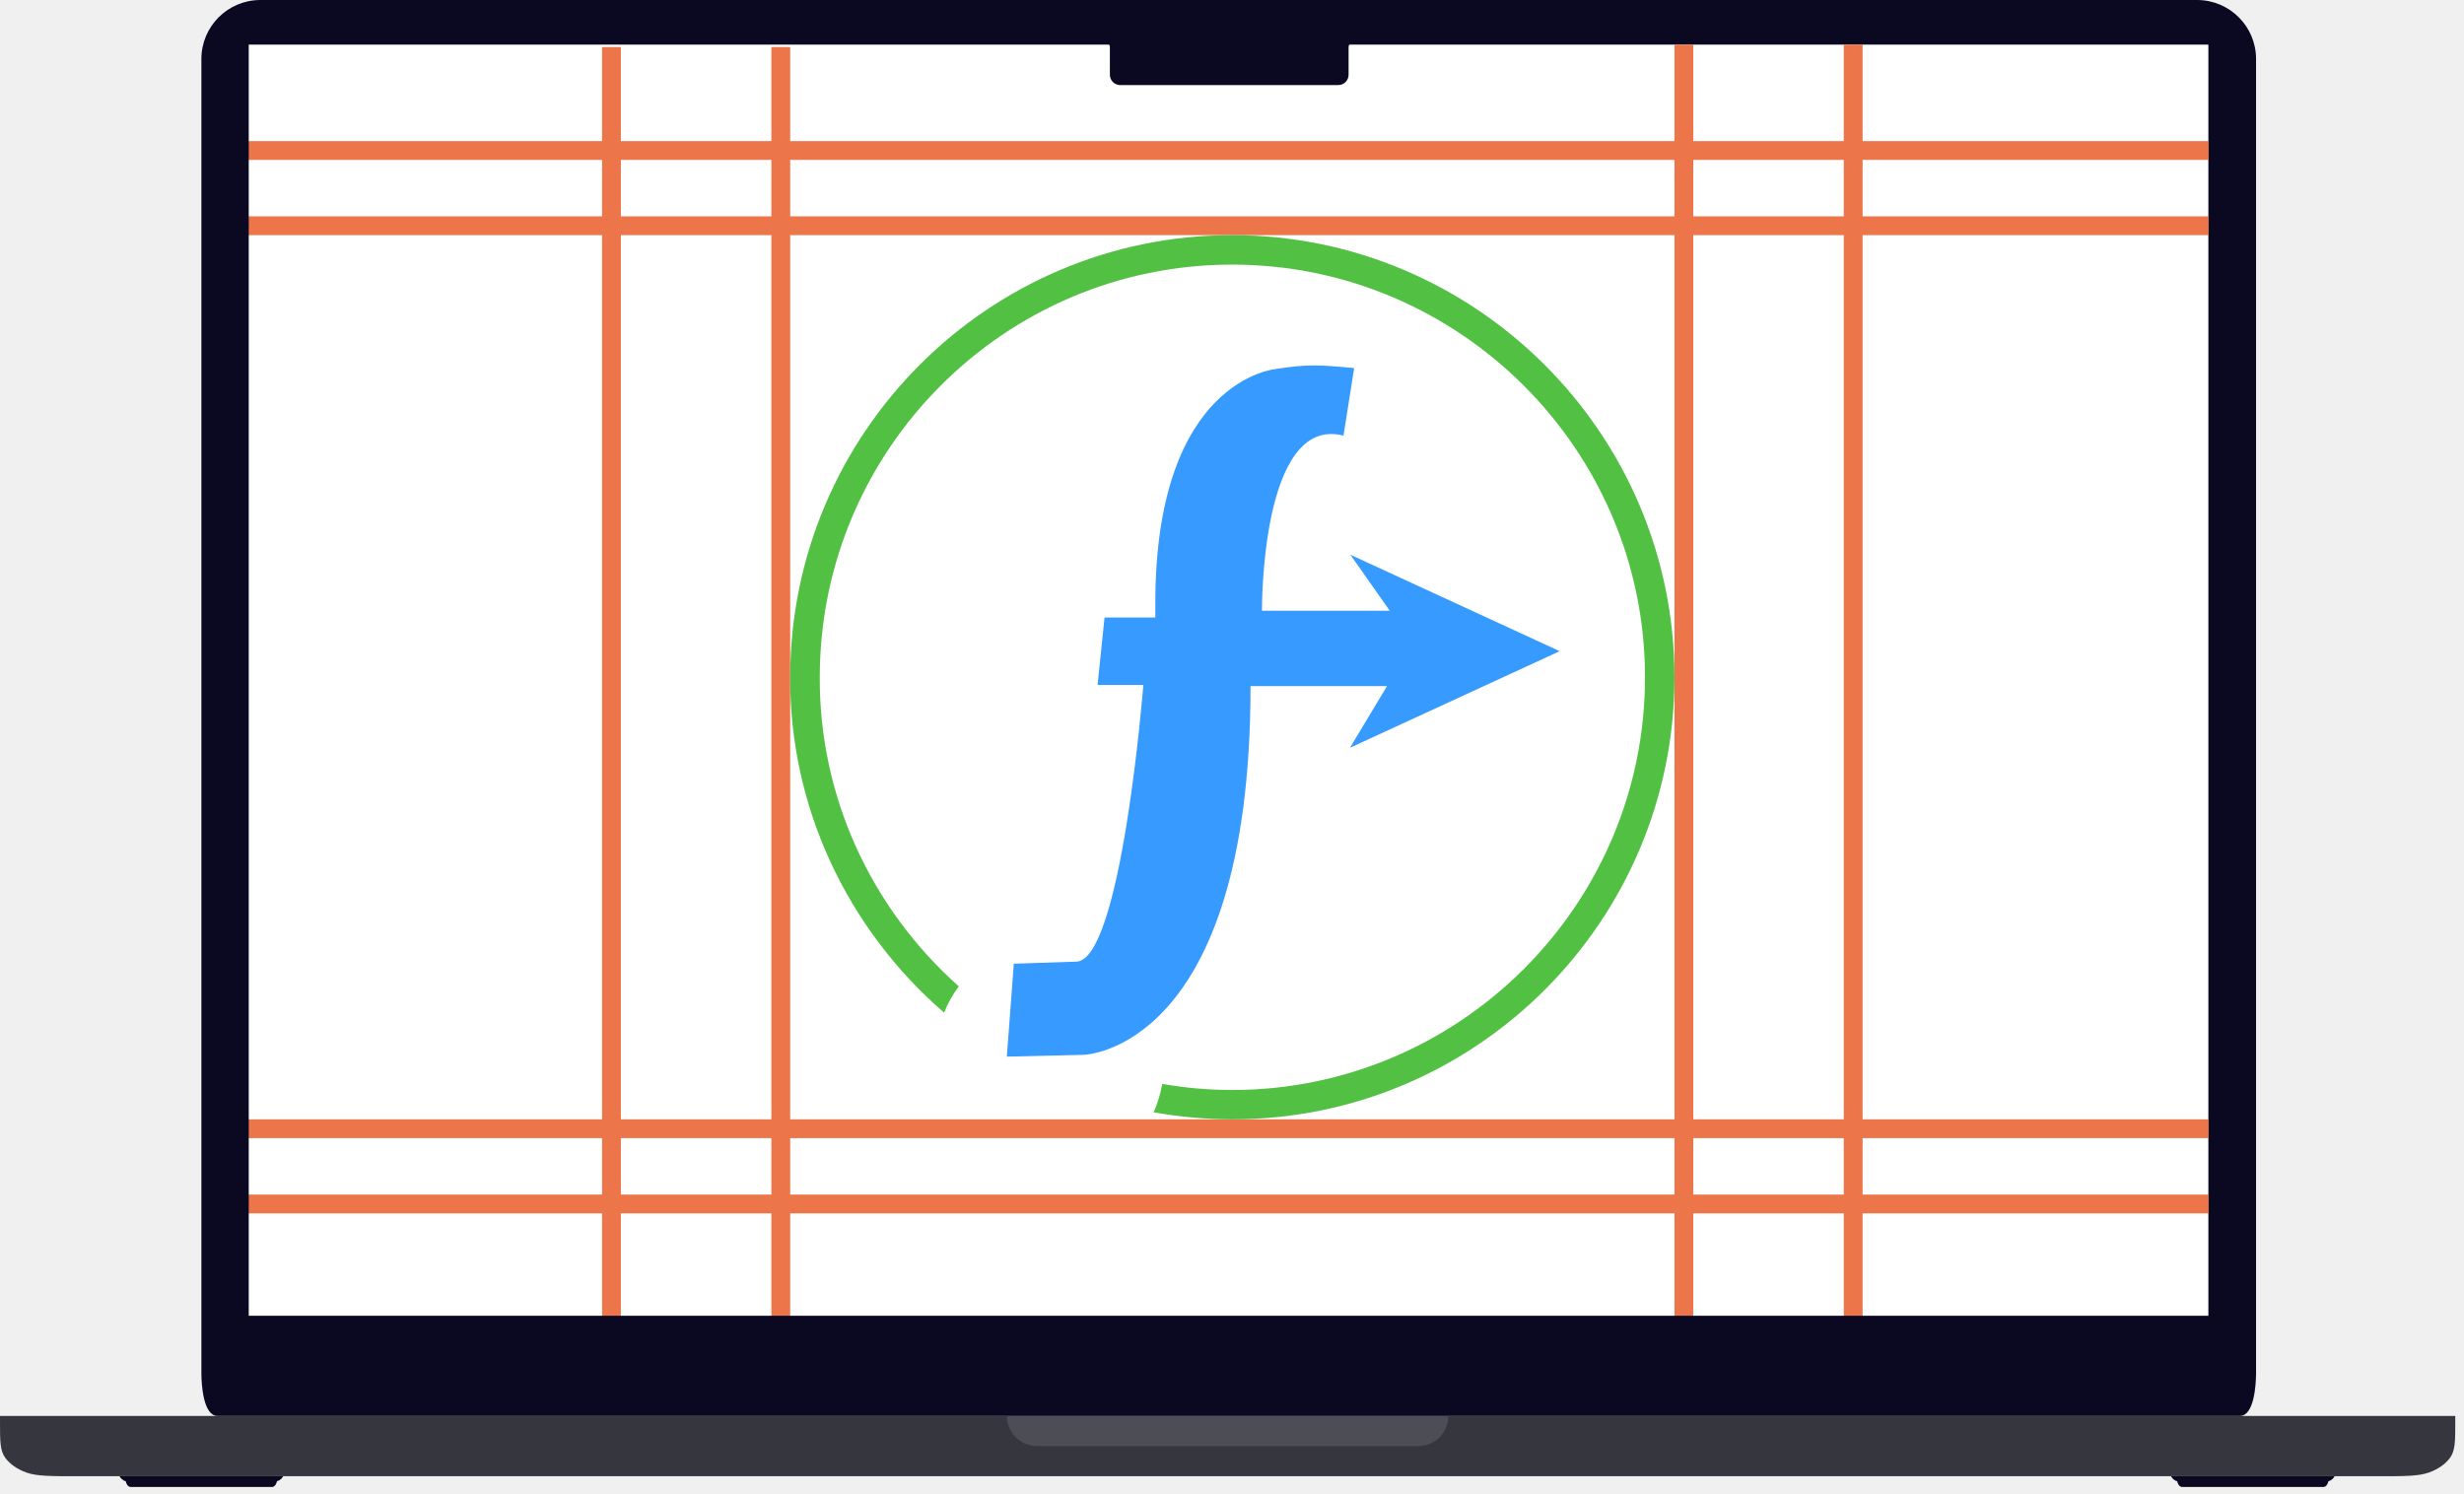
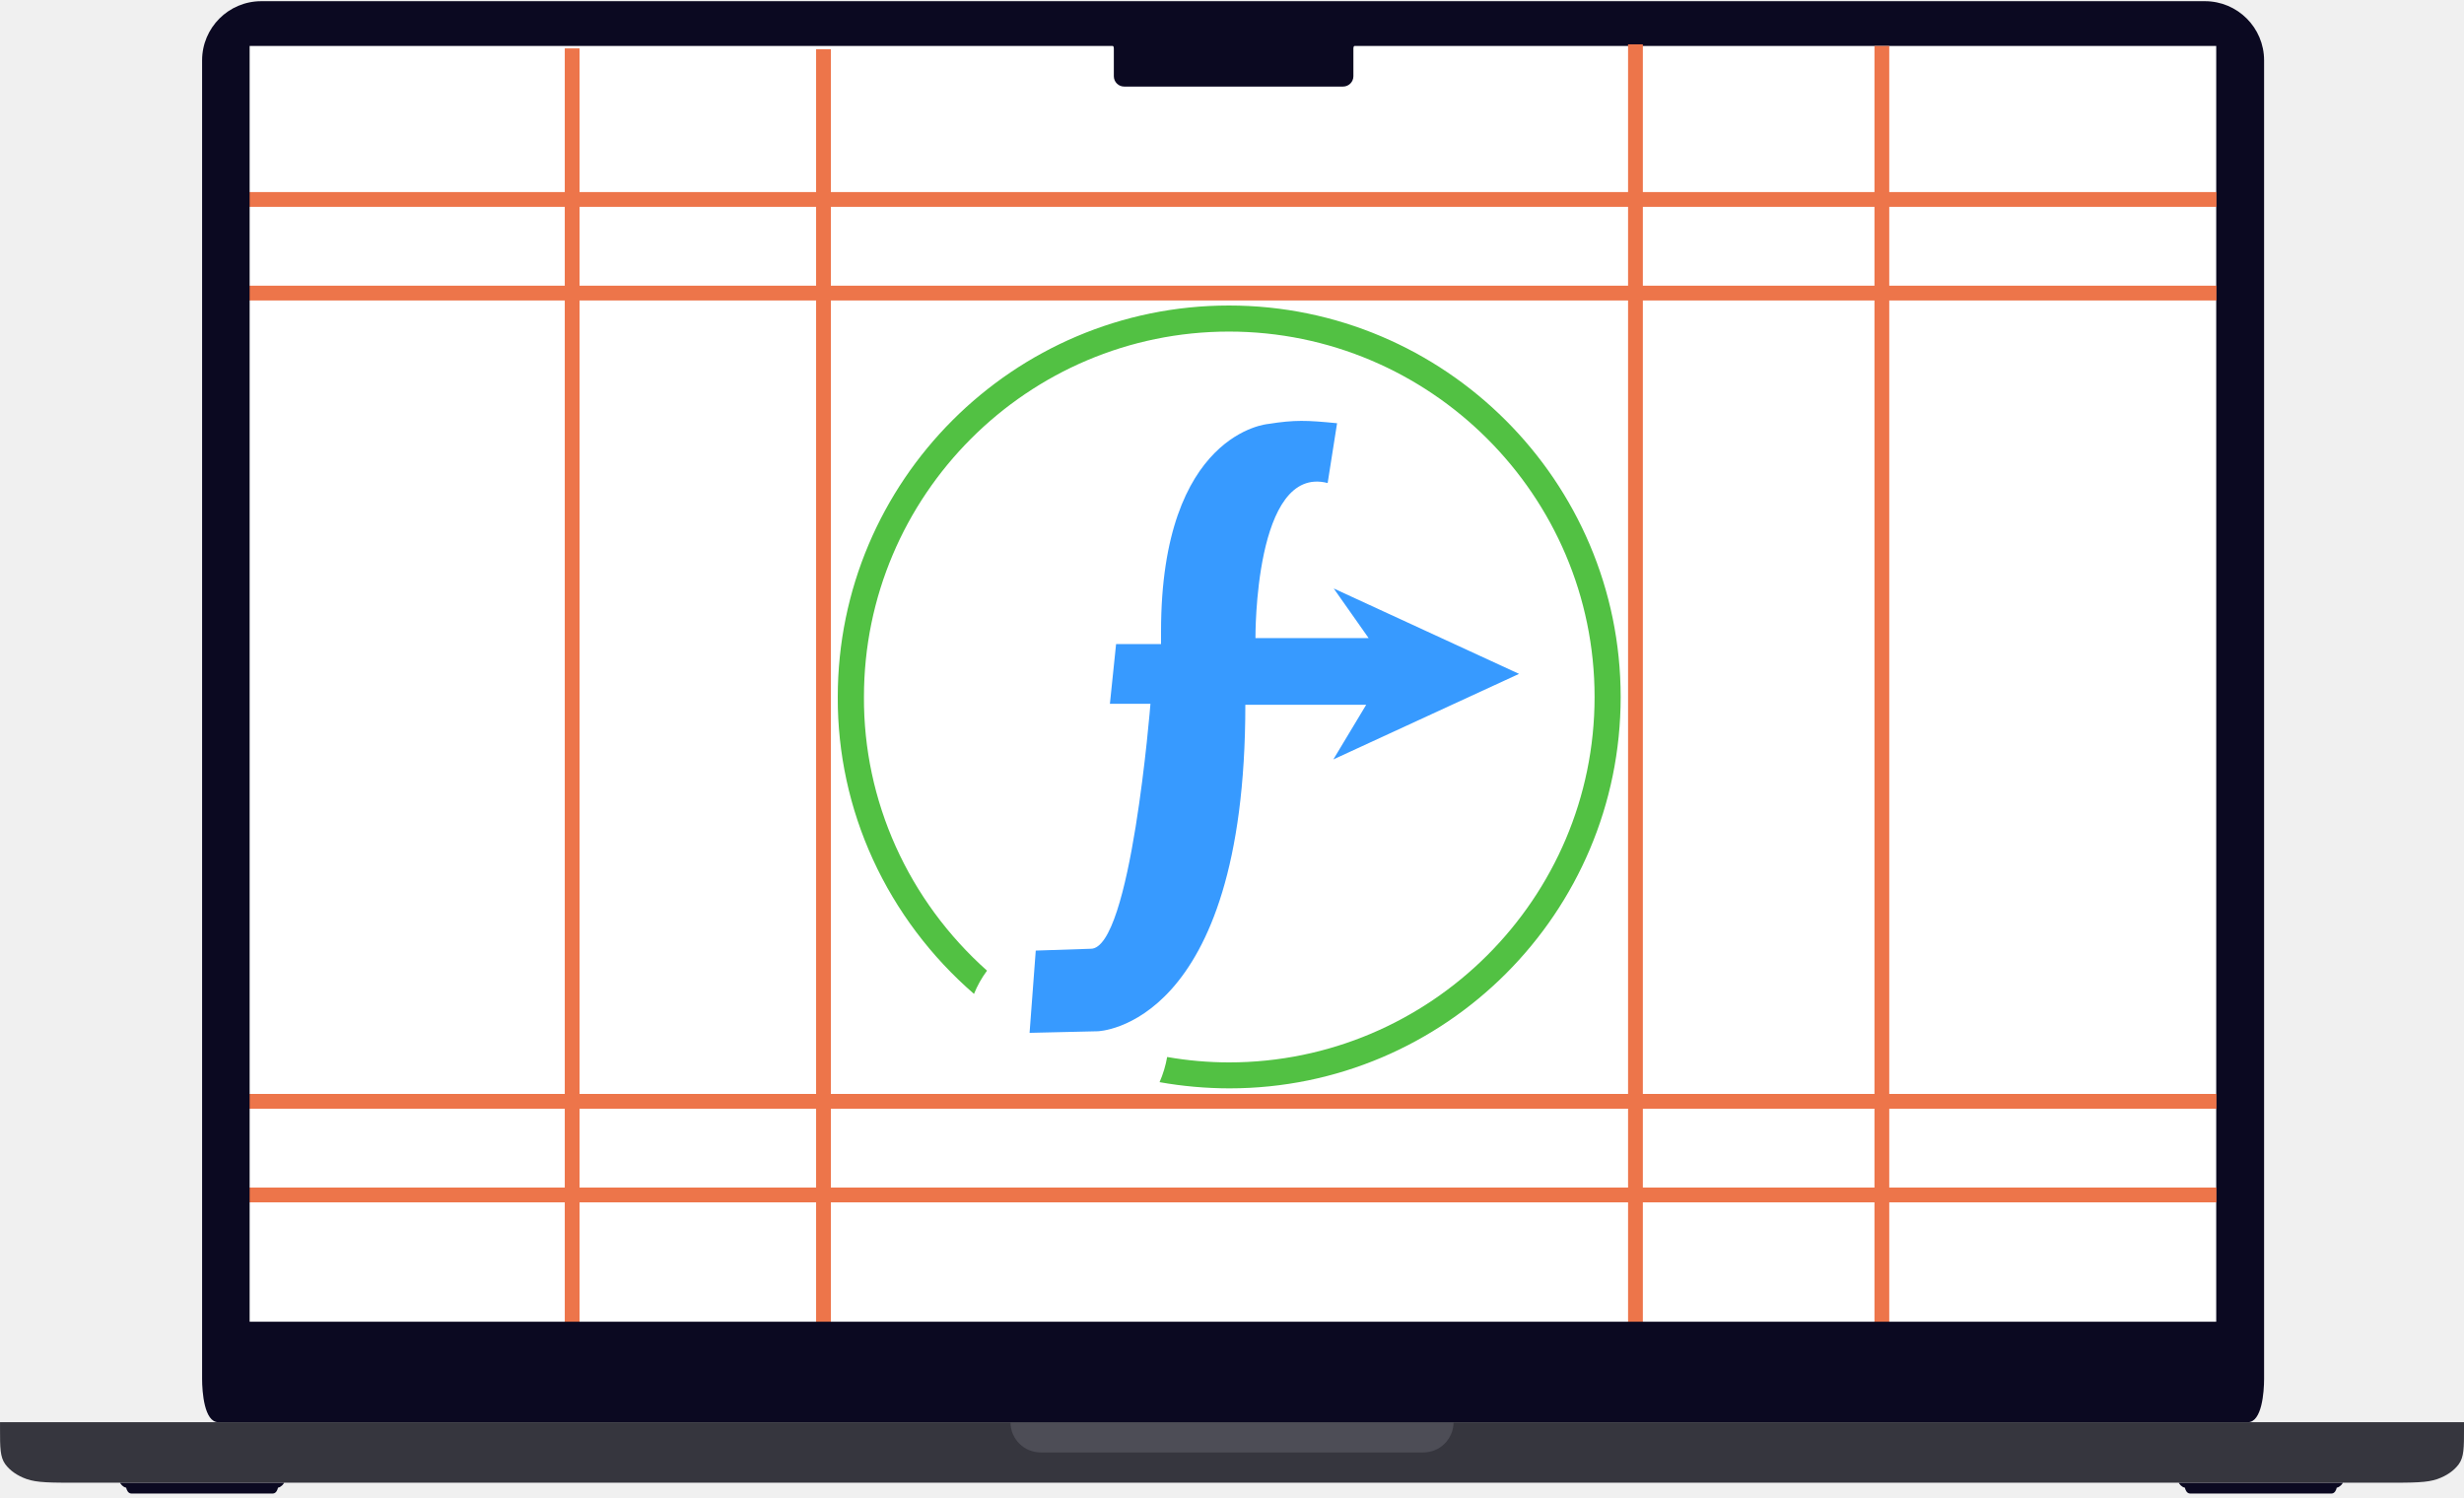
- <svg xmlns="http://www.w3.org/2000/svg" width="282" height="171" viewBox="0 0 282 171" fill="none">
-   <path d="M32.407 168.97C32.328 169.128 32.077 169.463 31.7 169.539C31.661 169.76 31.488 170.203 31.112 170.203H14.977C14.6 170.203 14.428 169.76 14.388 169.539C14.011 169.463 13.76 169.128 13.682 168.97H32.407Z" fill="#0B0921" />
-   <path d="M267.19 168.97C267.111 169.128 266.86 169.463 266.483 169.539C266.444 169.76 266.271 170.203 265.894 170.203H249.76C249.383 170.203 249.211 169.76 249.171 169.539C248.794 169.463 248.543 169.128 248.465 168.97H267.19Z" fill="#0B0921" />
-   <path d="M281.001 162.806V162.068H0.001V162.806C0.001 164.964 0.001 166.043 0.606 166.867C1.138 167.591 1.986 168.181 3.03 168.55C4.216 168.97 5.769 168.97 8.875 168.97H272.128C275.234 168.97 276.787 168.97 277.973 168.55C279.017 168.181 279.865 167.591 280.397 166.867C281.001 166.043 281.001 164.964 281.001 162.806Z" fill="#36363E" />
-   <path d="M115.235 162.068H165.766C165.766 163.974 164.221 165.519 162.315 165.519H118.686C116.78 165.519 115.235 163.974 115.235 162.068Z" fill="#4D4D56" />
-   <path d="M258.201 6.75C258.201 3.023 255.179 0.001 251.452 0.001H29.797C26.07 0.001 23.048 3.023 23.048 6.75L23.048 157.139C23.048 158.618 23.295 162.069 24.897 162.069H256.352C257.954 162.069 258.201 158.618 258.201 157.139V6.75Z" fill="#0B0921" />
-   <mask id="mask0_320_495" style="mask-type:alpha" maskUnits="userSpaceOnUse" x="28" y="4" width="225" height="147">
-     <path d="M28.468 4.806V150.606H252.775V4.806H154.933C154.607 4.806 154.343 5.07 154.343 5.396V8.557C154.343 9.208 153.815 9.736 153.164 9.736H128.203C127.552 9.736 127.024 9.208 127.024 8.557V5.396C127.024 5.07 126.759 4.806 126.434 4.806H28.468Z" fill="#4D4D56" />
+ <svg xmlns="http://www.w3.org/2000/svg" width="500" height="304" viewBox="0 0 500 304" fill="none">
+   <path d="M57.665 300.898C57.525 301.18 57.078 301.776 56.407 301.911C56.338 302.304 56.03 303.091 55.36 303.091H26.651C25.98 303.091 25.673 302.304 25.603 301.911C24.933 301.776 24.485 301.18 24.346 300.898H57.665Z" fill="#0B0921" />
+   <path d="M475.428 300.898C475.288 301.18 474.841 301.776 474.171 301.911C474.101 302.304 473.793 303.091 473.123 303.091H444.414C443.743 303.091 443.436 302.304 443.366 301.911C442.696 301.776 442.249 301.18 442.109 300.898H475.428Z" fill="#0B0921" />
+   <path d="M500.004 289.931V288.617H0.004V289.931C0.004 293.77 0.004 295.689 1.079 297.155C2.026 298.445 3.535 299.494 5.392 300.151C7.503 300.898 10.267 300.898 15.793 300.898H484.214C489.741 300.898 492.505 300.898 494.616 300.151C496.473 299.494 497.982 298.445 498.928 297.155C500.004 295.689 500.004 293.77 500.004 289.931Z" fill="#36363E" />
+   <path d="M205.047 288.617H294.959C294.959 292.008 292.21 294.758 288.819 294.758H211.187C207.796 294.758 205.047 292.008 205.047 288.617Z" fill="#4D4D56" />
+   <path d="M459.433 12.251C459.433 5.619 454.056 0.242 447.424 0.242H53.021C46.388 0.242 41.012 5.619 41.012 12.251L41.012 279.847C41.012 282.479 41.45 288.619 44.301 288.619H456.143C458.994 288.619 459.433 282.479 459.433 279.847V12.251Z" fill="#0B0921" />
+   <mask id="mask0_552_13066" style="mask-type:alpha" maskUnits="userSpaceOnUse" x="50" y="8" width="400" height="261">
+     <path d="M50.656 8.795V268.225H449.779V8.795H275.683C275.103 8.795 274.633 9.265 274.633 9.844V15.468C274.633 16.627 273.694 17.567 272.534 17.567H228.121C226.961 17.567 226.022 16.627 226.022 15.468V9.844C226.022 9.265 225.552 8.795 224.972 8.795H50.656Z" fill="#4D4D56" />
  </mask>
-   <g mask="url(#mask0_320_495)">
-     <rect width="224.667" height="148.927" transform="translate(28.0834 5.10645)" fill="white" />
-     <rect x="27.992" y="24.762" width="225.015" height="2.153" fill="#ED754A" />
-     <rect x="27.992" y="16.15" width="225.015" height="2.153" fill="#ED754A" />
-     <rect x="27.992" y="128.119" width="225.015" height="2.153" fill="#ED754A" />
-     <rect x="27.992" y="136.732" width="225.015" height="2.153" fill="#ED754A" />
-     <rect x="88.284" y="5.383" width="2.153" height="148.575" fill="#ED754A" />
-     <rect x="68.904" y="5.383" width="2.153" height="148.575" fill="#ED754A" />
-     <rect x="191.64" y="5.106" width="2.153" height="148.575" fill="#ED754A" />
-     <rect x="211.019" y="5.106" width="2.153" height="148.575" fill="#ED754A" />
-     <path d="M141.008 26.916C113.118 26.916 90.437 49.616 90.437 77.526C90.405 84.767 91.958 91.933 94.993 98.547C98.03 105.166 102.479 111.083 108.047 115.908C108.476 114.841 109.042 113.831 109.732 112.902C104.688 108.405 100.668 102.936 97.928 96.844C95.188 90.751 93.79 84.171 93.822 77.524C93.822 51.47 114.999 30.286 141.008 30.286C167.015 30.286 188.268 51.47 188.268 77.526C188.268 103.581 167.03 124.763 141.008 124.763C138.328 124.76 135.653 124.526 133.016 124.063C132.82 125.181 132.492 126.273 132.036 127.318C135.016 127.847 138.039 128.115 141.069 128.119C168.957 128.119 191.64 105.419 191.64 77.526C191.64 49.63 168.896 26.916 141.008 26.916Z" fill="#52C143" />
-     <path d="M153.762 49.864C144.249 47.415 144.43 69.909 144.43 69.909H159.058L154.544 63.492L178.505 74.534L154.498 85.593L158.743 78.531H143.121C143.121 120.286 124.037 120.737 124.037 120.737L115.231 120.941L116.029 110.307L123.119 110.072C128.341 110.19 130.855 78.4 130.855 78.4H125.615L126.414 70.682H132.223V69.063C132.223 43.3 146.073 42.228 146.073 42.228C149.52 41.681 151.057 41.746 154.979 42.133L153.762 49.864Z" fill="#379AFF" />
+   <g mask="url(#mask0_552_13066)">
+     <rect width="399.763" height="264.994" transform="translate(49.9707 9.32617)" fill="white" />
+     <rect x="50" y="57.977" width="400.383" height="3" fill="#ED754A" />
+     <rect x="49.807" y="38.977" width="400.383" height="3" fill="#ED754A" />
+     <rect x="50" y="222" width="400.383" height="3" fill="#ED754A" />
+     <rect x="49.807" y="241" width="400.383" height="3" fill="#ED754A" />
+     <rect x="165.605" y="10" width="3" height="264.368" fill="#ED754A" />
+     <rect x="114.605" y="9.82" width="3" height="264.368" fill="#ED754A" />
+     <rect x="330.371" y="9" width="3" height="264.368" fill="#ED754A" />
+     <rect x="380.371" y="9.326" width="3" height="264.368" fill="#ED754A" />
+     <path d="M249.387 62C205.606 62 170.001 97.634 170.001 141.447C169.951 152.815 172.388 164.063 177.153 174.448C181.92 184.837 188.905 194.126 197.645 201.7C198.318 200.025 199.207 198.44 200.29 196.982C192.372 189.923 186.061 181.336 181.76 171.773C177.459 162.209 175.263 151.879 175.314 141.444C175.314 100.545 208.558 67.29 249.387 67.29C290.213 67.29 323.576 100.545 323.576 141.447C323.576 182.35 290.236 215.601 249.387 215.601C245.18 215.596 240.981 215.228 236.841 214.502C236.534 216.257 236.018 217.972 235.302 219.611C239.98 220.442 244.726 220.863 249.482 220.869C293.261 220.869 328.869 185.235 328.869 141.447C328.869 97.657 293.166 62 249.387 62Z" fill="#52C143" />
+     <path d="M269.41 98.026C254.477 94.182 254.761 129.492 254.761 129.492H277.724L270.637 119.42L308.252 136.752L270.565 154.114L277.23 143.028H252.706C252.706 208.574 222.747 209.282 222.747 209.282L208.924 209.603L210.178 192.909L221.307 192.541C229.504 192.725 233.451 142.821 233.451 142.821H225.225L226.479 130.706H235.599V128.164C235.599 87.722 257.341 86.038 257.341 86.038C262.752 85.18 265.164 85.282 271.322 85.889L269.41 98.026Z" fill="#379AFF" />
  </g>
</svg>
